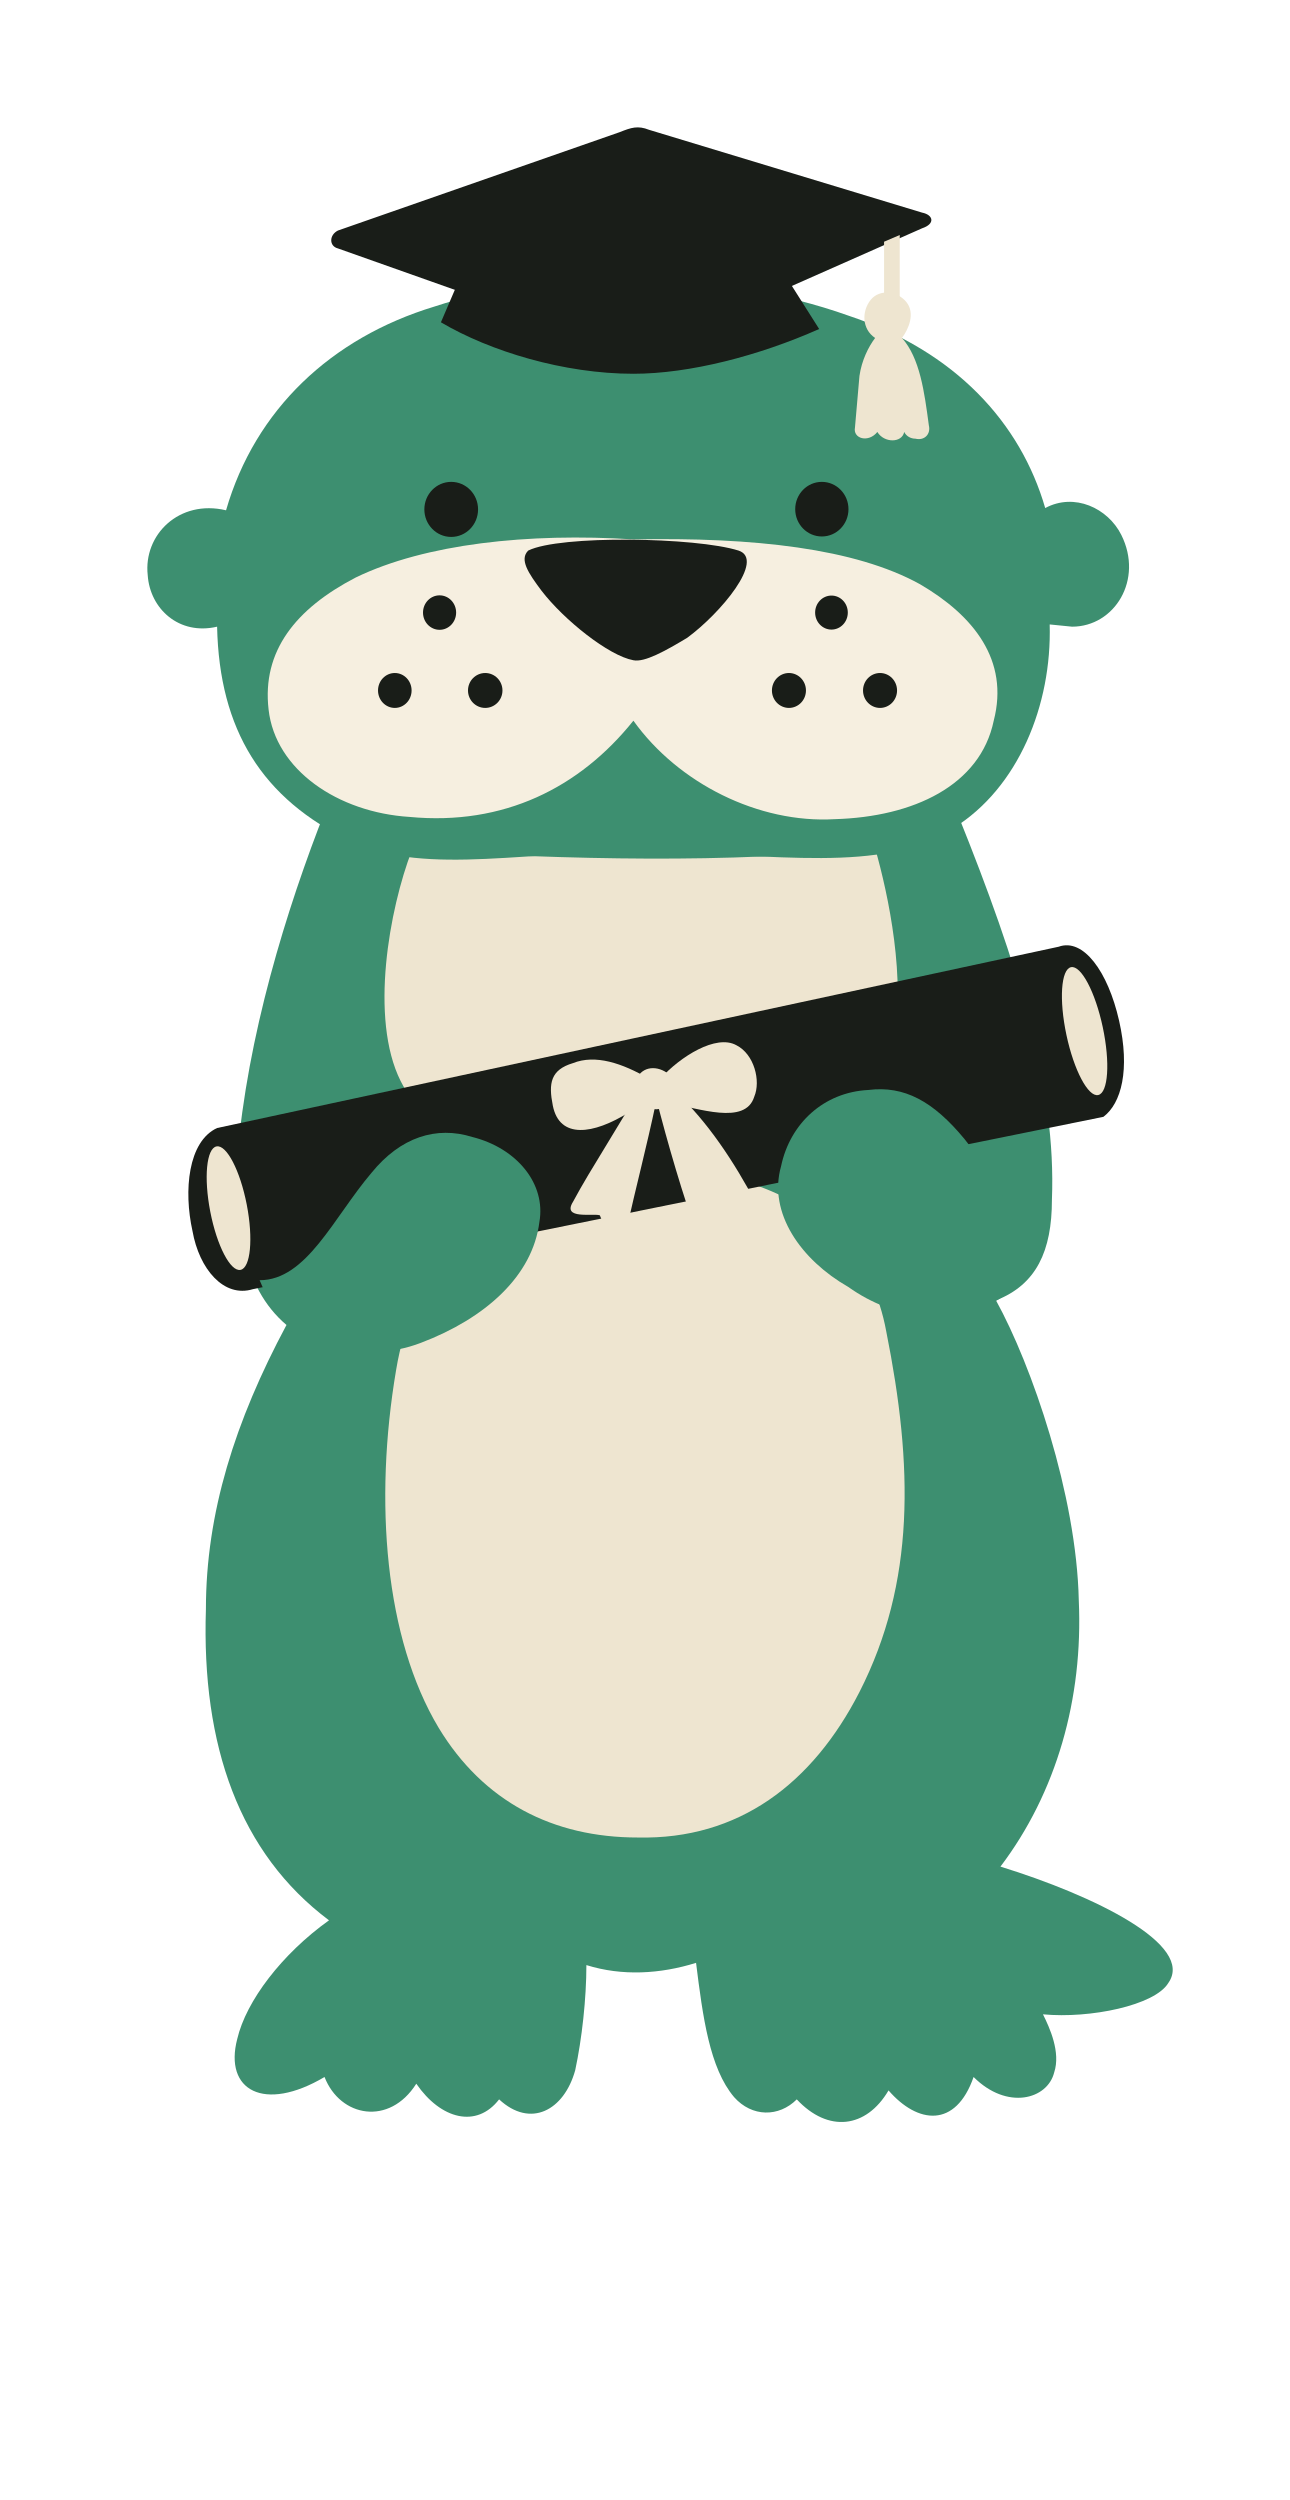
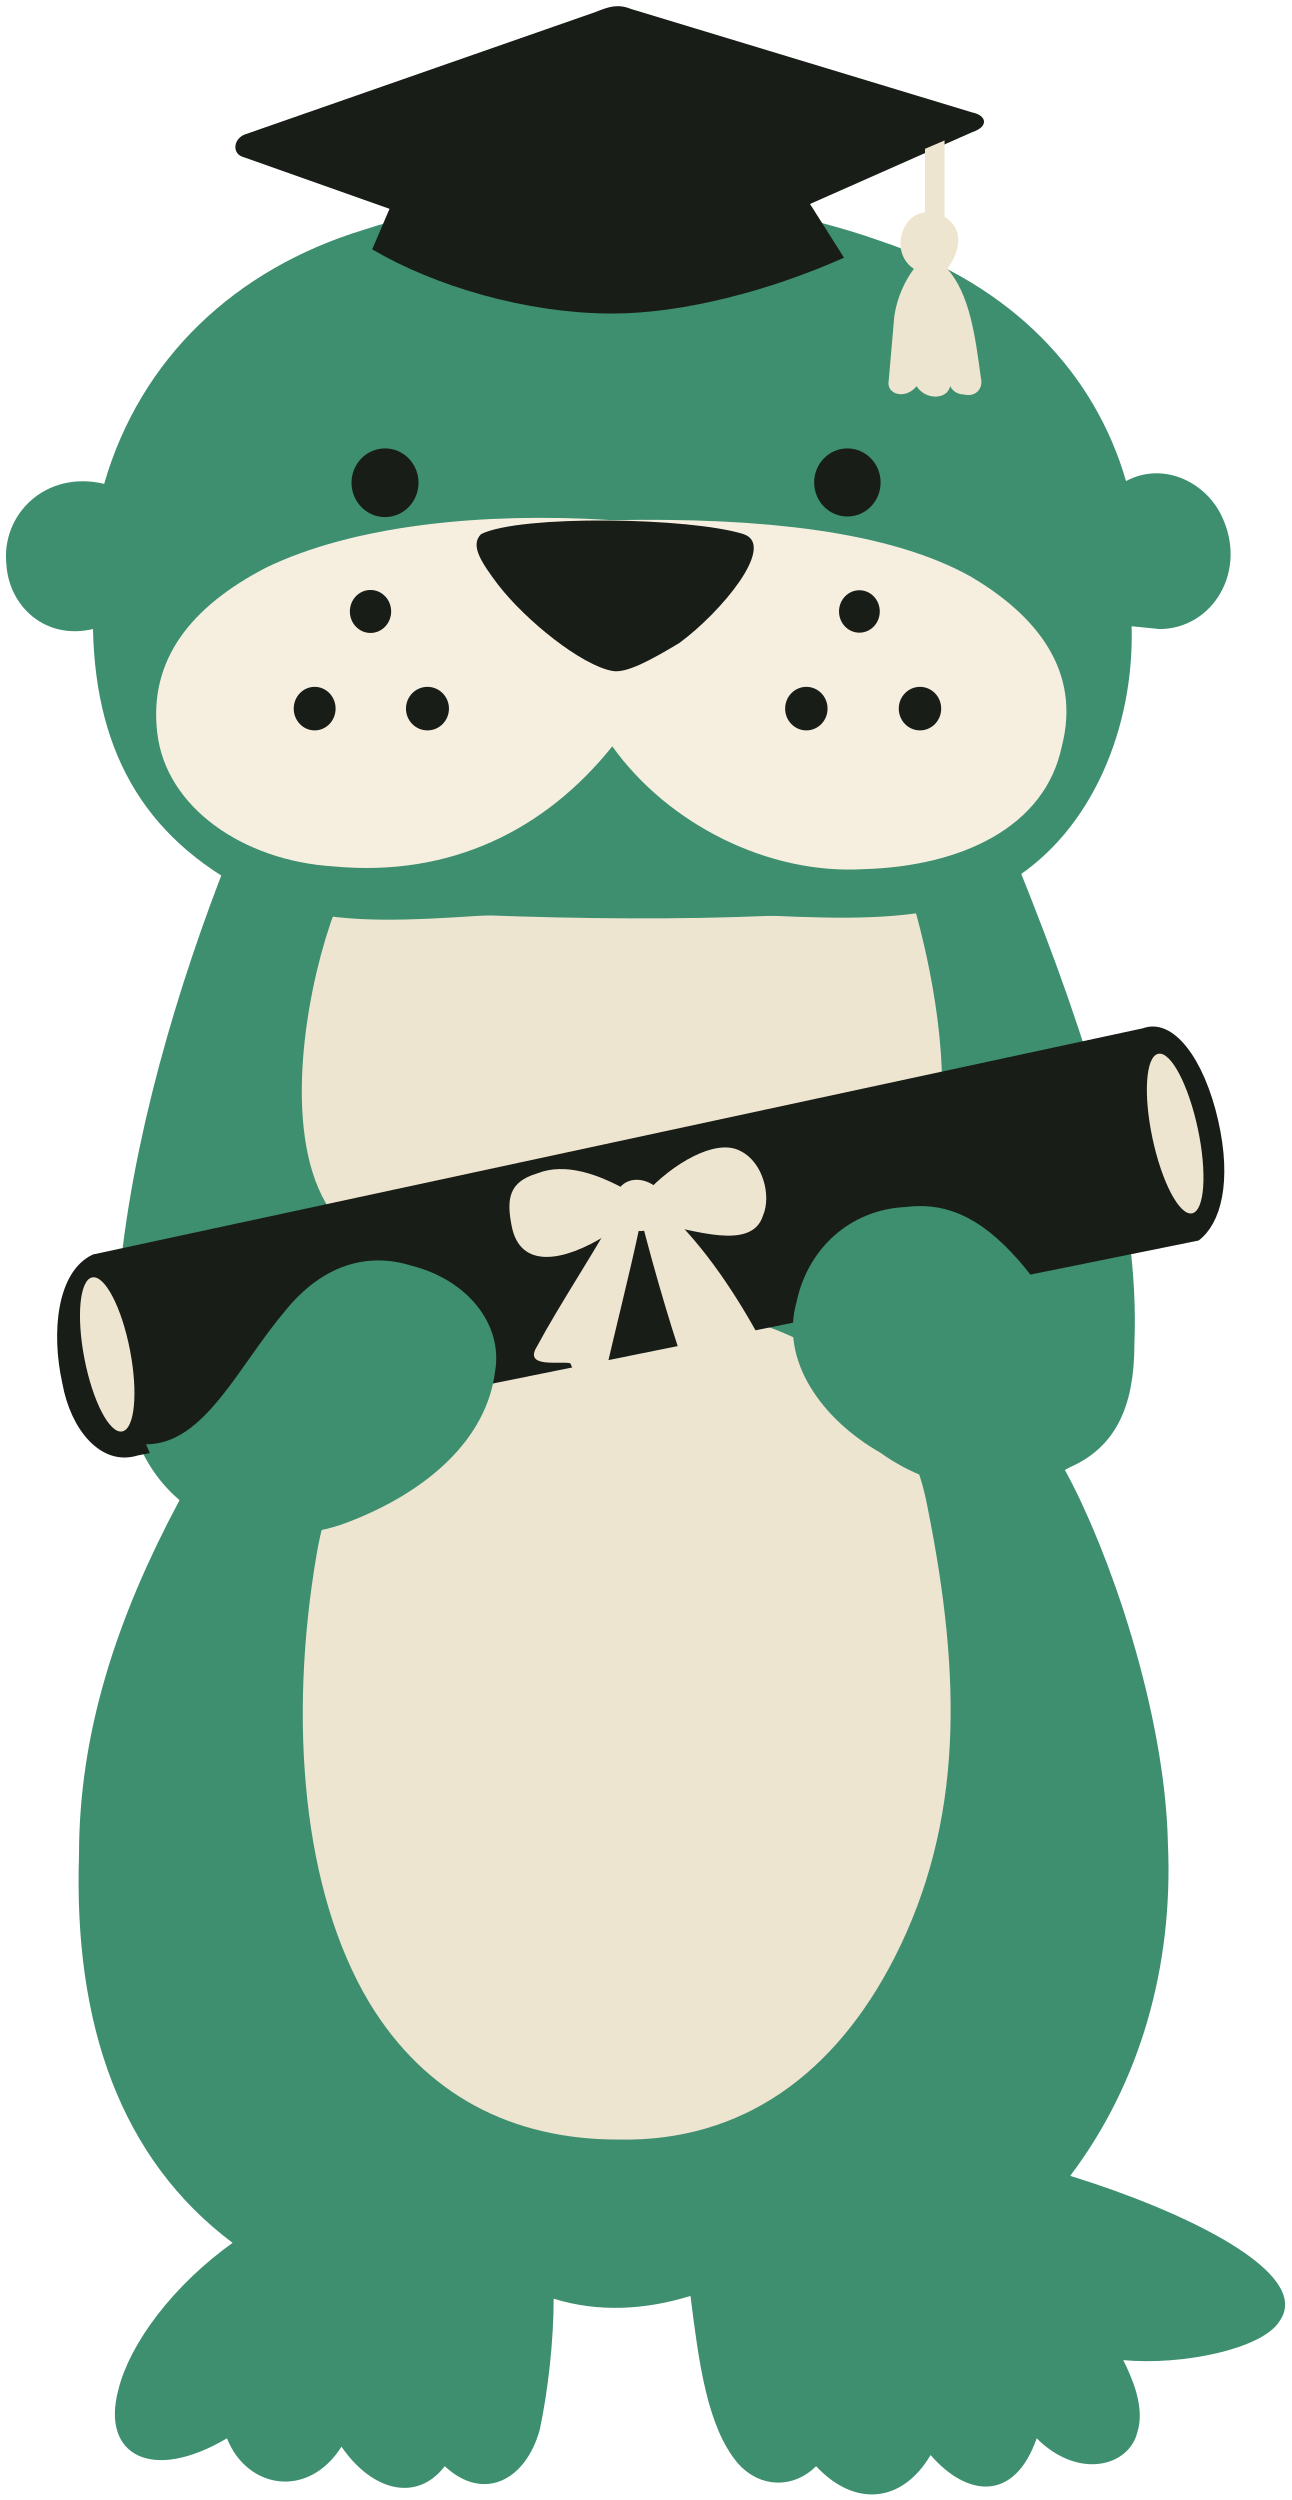
- <svg xmlns="http://www.w3.org/2000/svg" viewBox="-2 -2 576 1117">
+ <svg xmlns="http://www.w3.org/2000/svg" viewBox="61.7 52.7 462.5 895.4">
  <g>
    <path d="m147 351c-18 44-36 100-42 154-3 39 1 68 21 85-23 43-36 84-36 127-2 61 15 109 55 139-21 15-37 36-41 53-6 23 12 33 39 17 7 18 29 22 41 3 11 16 27 20 37 7 14 13 29 5 34-13 3-14 5-32 5-47 16 5 33 4 49-1 3 24 6 47 17 60 8 9 20 9 28 1 14 15 31 13 41-4 13 15 30 17 38-6 15 15 33 10 36-2 3-9-2-20-5-26 21 2 50-4 56-14 12-17-33-39-75-52 25-33 37-75 35-119-1-47-21-105-37-134 18-7 25-22 25-45 2-50-15-105-42-172z" fill="#3D8F70" />
    <path d="m182 378c-10 26-19 75-5 103 12 24 41 34 63 46-34 14-58 41-65 83-10 59-5 120 19 160 20 33 51 49 89 49 45 1 78-24 99-65 25-49 24-101 12-161-6-33-27-54-57-65 31-16 54-36 60-63 6-29-2-67-8-88-67 7-135 5-207 1z" fill="#EEE5D0" />
    <path d="m99 226c13-45 47-77 93-91 27-9 58-12 87-11 32-2 70 5 98 15 48 16 77 48 88 86 13-7 28 0 34 12 10 20-3 41-22 41l-10-1c1 36-14 73-43 91-32 21-80 11-136 11-51-2-99 11-133-5-40-19-59-50-60-96-17 4-30-8-31-23-2-18 14-34 35-29z" fill="#3D8F70" />
    <path d="m281 239c-47-3-93 2-124 17-27 14-42 33-39 59 3 27 31 46 63 48 42 4 76-13 100-43 20 28 56 46 90 44 35-1 65-15 71-44 7-27-9-47-33-61-29-16-74-21-128-20z" fill="#F6EFE0" />
    <g>
      <ellipse cx="199.6" cy="225.6" rx="12" ry="12.3" fill="#191D18" />
      <ellipse cx="365.2" cy="225.5" rx="11.9" ry="12.2" fill="#191D18" />
      <path d="m234 244c14-7 75-6 94 0 12 4-8 28-23 39-10 6-19 11-24 10-11-2-31-18-41-31-6-8-10-14-6-18z" fill="#191D18" />
      <ellipse cx="194.4" cy="271.7" rx="7.4" ry="7.7" fill="#191D18" />
      <ellipse cx="174.4" cy="306.5" rx="7.5" ry="7.8" fill="#191D18" />
      <ellipse cx="214.8" cy="306.5" rx="7.7" ry="7.8" fill="#191D18" />
      <ellipse cx="369.5" cy="271.7" rx="7.3" ry="7.6" fill="#191D18" />
      <ellipse cx="350.5" cy="306.5" rx="7.6" ry="7.8" fill="#191D18" />
      <ellipse cx="391.2" cy="306.5" rx="7.6" ry="7.8" fill="#191D18" />
    </g>
    <g>
      <path d="m210 107c27-4 103 1 135 8l19 30c-27 12-58 20-83 20-31 0-64-10-86-23z" fill="#191D18" />
      <path d="m149 101 126-44c5-2 8-3 13-1l122 37c5 1 6 5 0 7l-122 54c-4 2-8 1-12 0l-127-45c-4-1-4-6 0-8z" fill="#191D18" />
      <g>
        <path d="m393 106 7-3v32l-7 2z" fill="#EEE5D0" />
        <path d="m387 132c4-5 12-4 16 1s1 12-2 16c8 9 10 24 12 39 1 4-2 7-6 6-2 0-4-1-5-3-1 5-9 5-12 0-4 5-11 3-10-2l2-23c1-7 4-13 7-17-6-4-6-12-2-17z" fill="#EEE5D0" />
      </g>
    </g>
    <g>
      <path d="m95 502 376-81c11-4 22 11 27 33s1 37-7 43l-380 77c-13 4-24-9-27-26-4-18-2-40 11-46z" fill="#191D18" />
      <ellipse transform="rotate(-11 100.1 537.8)" cx="100.1" cy="537.8" rx="8.3" ry="28.1" fill="#EEE5D0" />
      <ellipse transform="rotate(-12 482.6 458.7)" cx="482.6" cy="458.7" rx="8.3" ry="29.2" fill="#EEE5D0" />
      <g>
        <path d="m284 484c-8 15-22 36-30 51-5 8 9 5 12 6 3 8 9 11 12 6 4-18 9-37 13-56z" fill="#EEE5D0" />
        <path d="m291 488c5 20 13 47 18 60 3 6 10 2 12-5 6 1 19 0 15-7-10-19-22-37-36-50z" fill="#EEE5D0" />
        <path d="m288 480c-12-7-24-11-34-7-10 3-11 9-9 19 3 15 18 13 34 3l10-6z" fill="#EEE5D0" />
        <path d="m293 480c9-10 25-20 34-15 8 4 11 16 8 23-4 13-25 5-38 3z" fill="#EEE5D0" />
        <path d="m283 479c3-5 10-5 15 0l3 9c-5 6-12 8-17 2z" fill="#EEE5D0" />
      </g>
    </g>
    <g>
      <path d="m114 570c21 0 33-28 50-48 13-16 29-21 45-16 20 5 33 21 30 38-3 24-24 43-53 54-26 10-60 2-72-28z" fill="#3D8F70" />
      <path d="m429 507c-14-17-27-24-43-22-20 1-35 15-39 34-6 21 9 42 30 54 21 15 48 18 68 5s4-46-16-71z" fill="#3D8F70" />
    </g>
  </g>
</svg>
